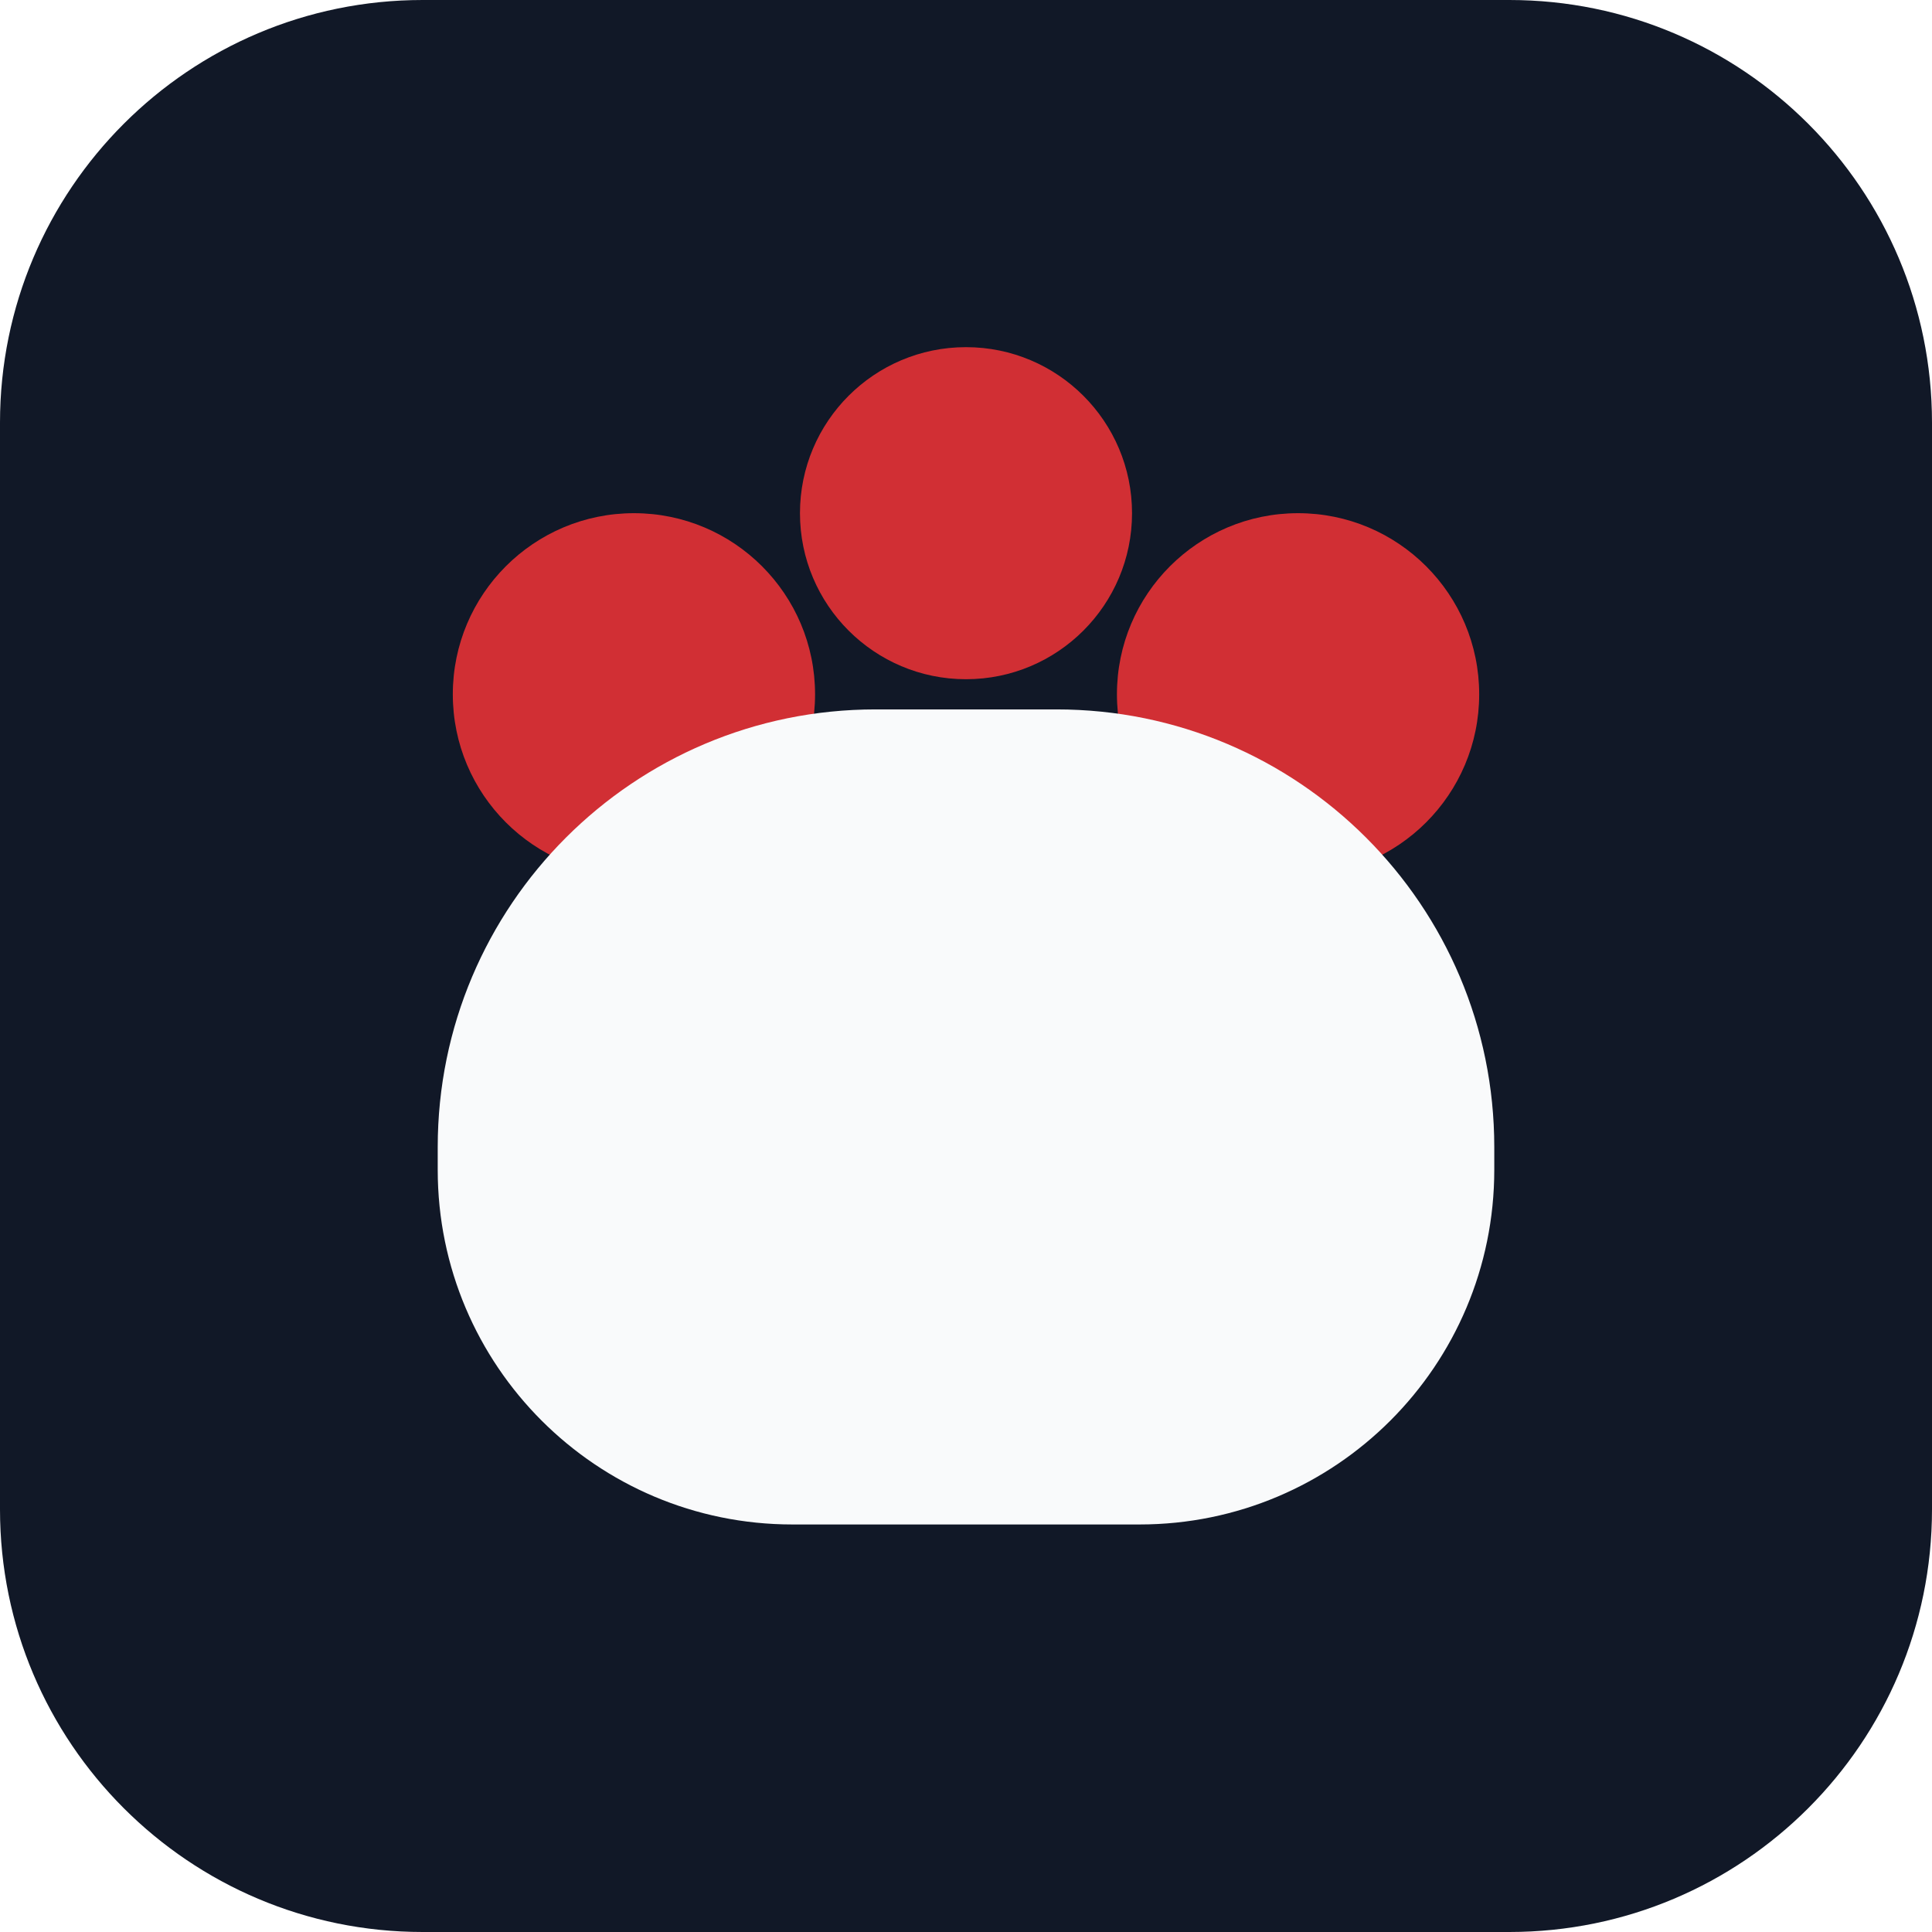
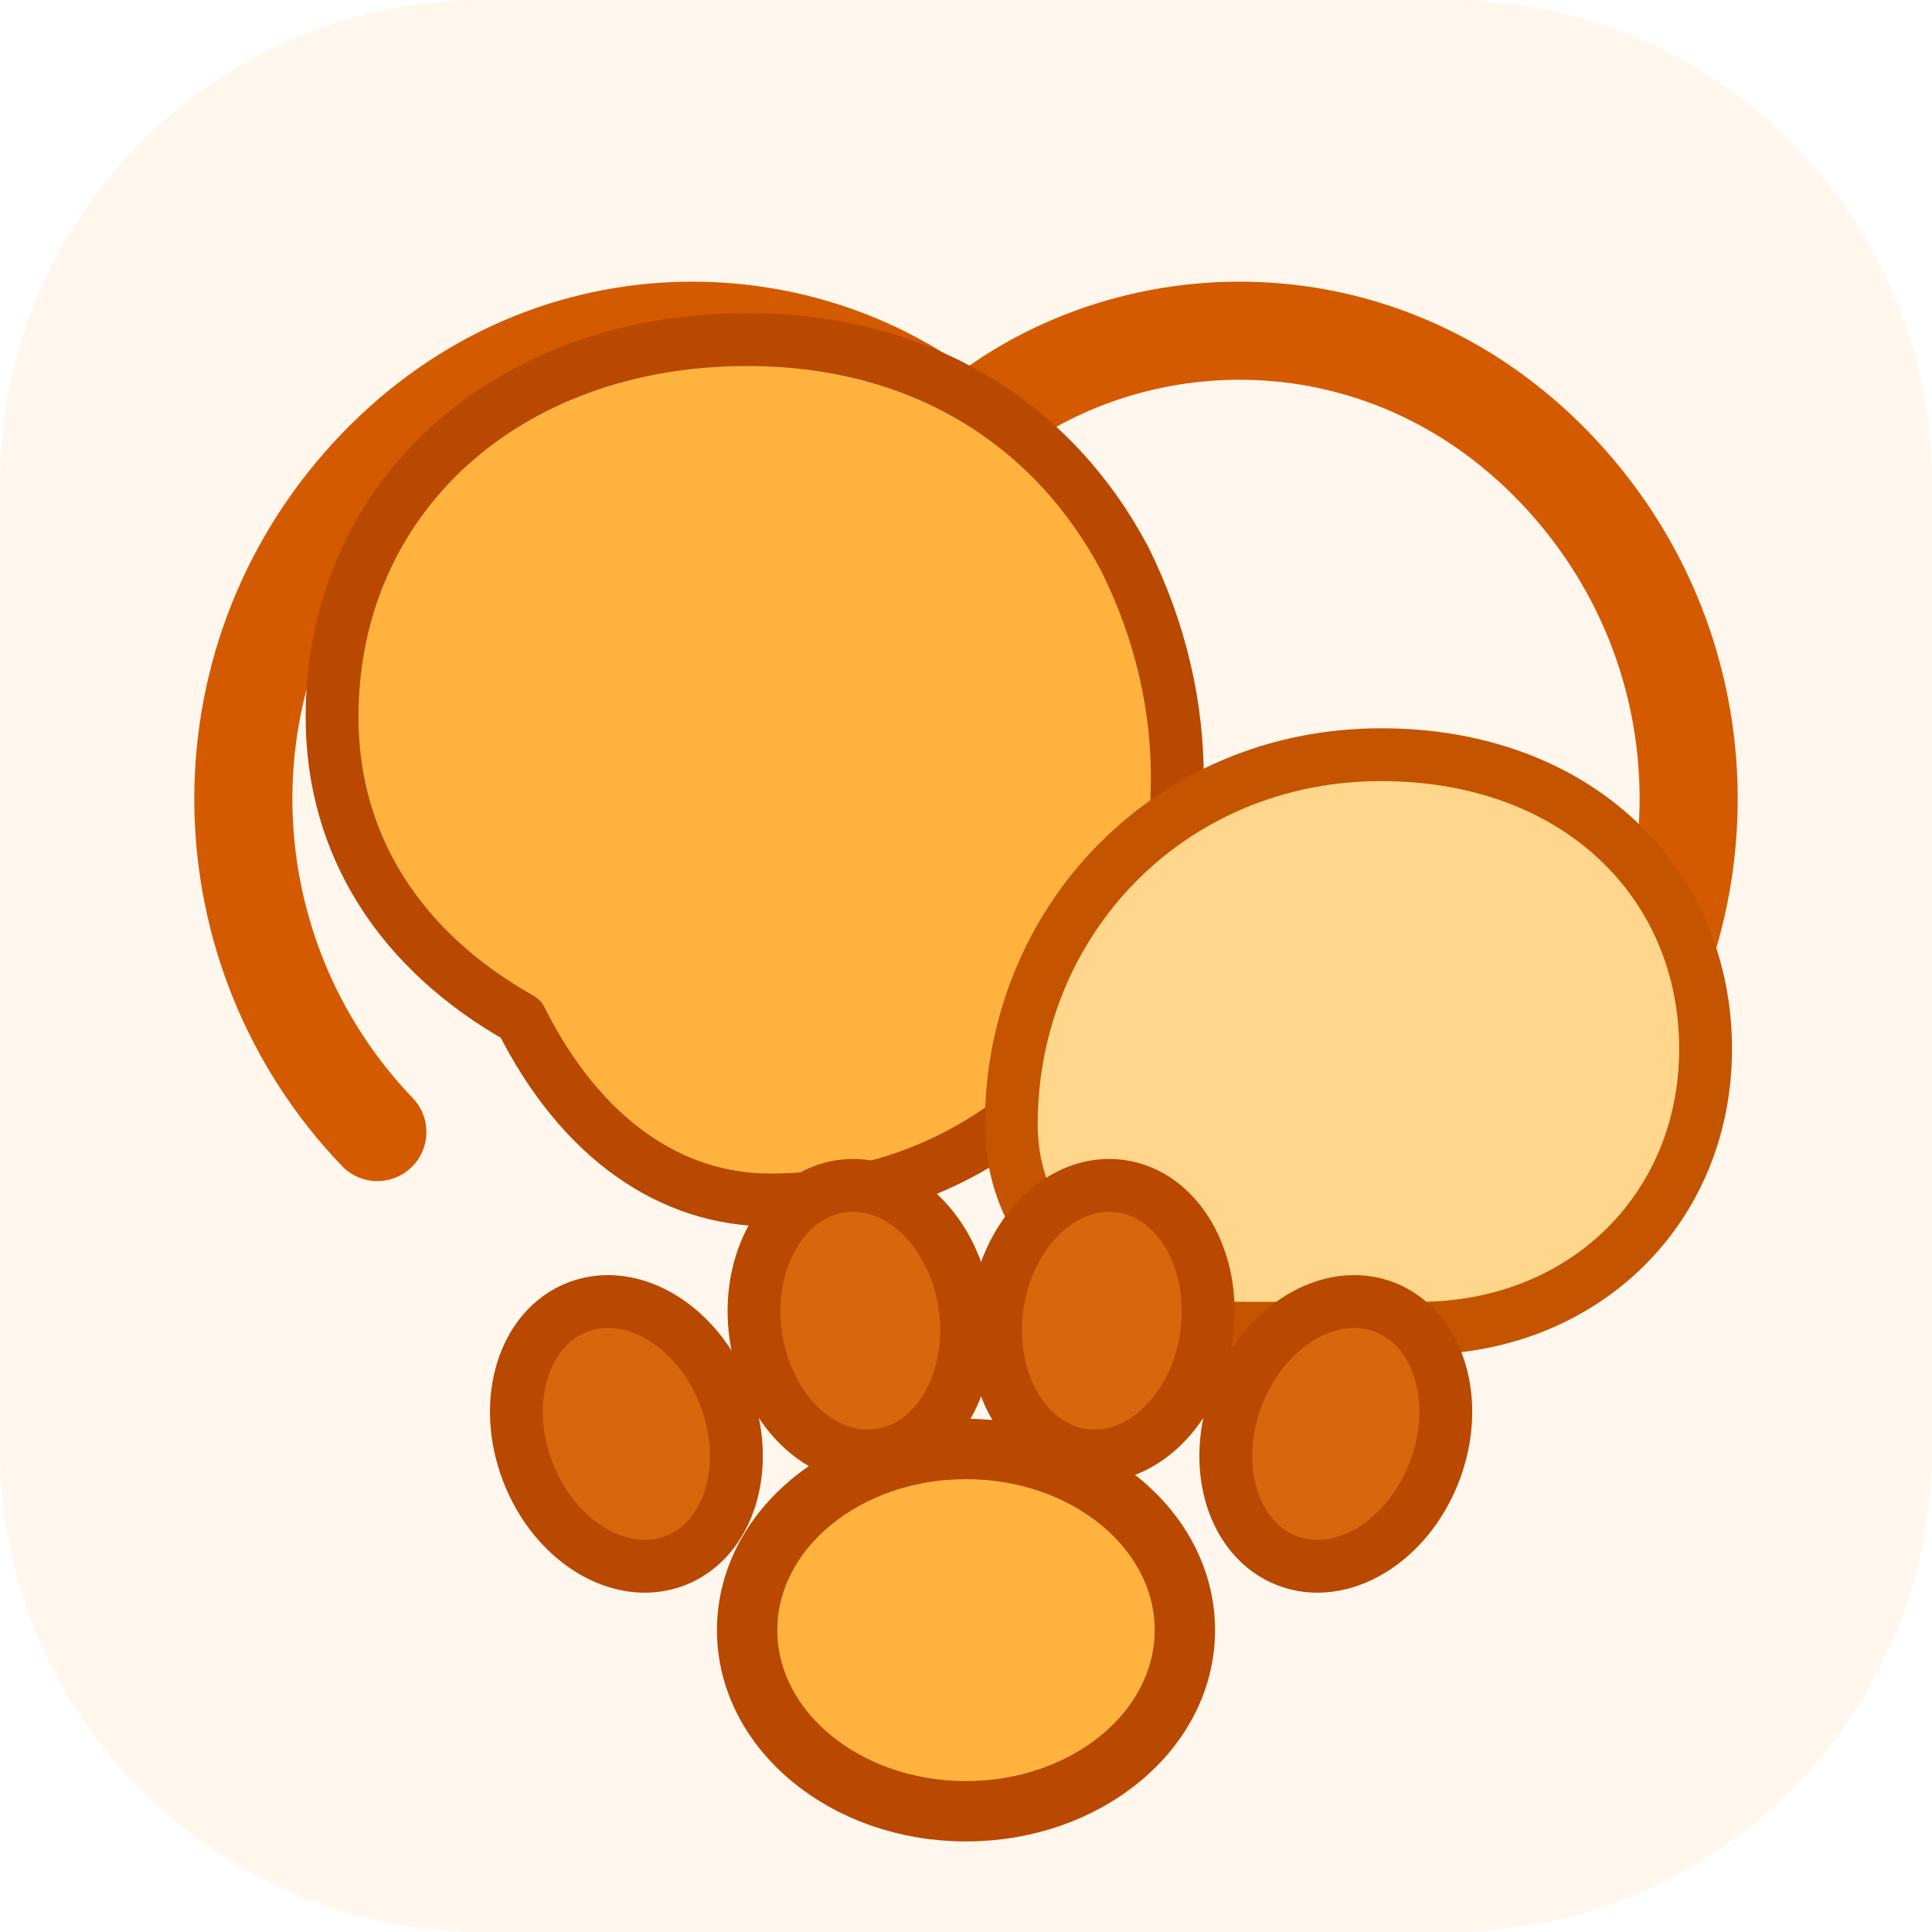
- <svg xmlns="http://www.w3.org/2000/svg" width="192" height="192" viewBox="0 0 128 128" fill="none">
-   <rect width="128" height="128" rx="28" fill="#111827" />
-   <circle cx="42" cy="46" r="12" fill="#D12F34" />
-   <circle cx="86" cy="46" r="12" fill="#D12F34" />
-   <circle cx="64" cy="34" r="11" fill="#D12F34" />
-   <path d="M29 76C29 59.984 41.984 47 58 47H70C86.016 47 99 59.984 99 76V77.5C99 90.479 88.479 101 75.5 101H52.5C39.521 101 29 90.479 29 77.5V76Z" fill="#F9FAFB" />
+ <svg xmlns="http://www.w3.org/2000/svg" width="192" height="192" viewBox="0 0 256 256" fill="none">
+   <rect width="256" height="256" rx="64" fill="#FFF7ED" />
+   <path d="M50 150C27 126 26 88 49 63C72 38 107 39 128 57C149 39 184 38 207 63C230 88 229 126 206 150" stroke="#D45A00" stroke-width="13" stroke-linecap="round" stroke-linejoin="round" />
+   <path d="M69 135C53 126 44 112 44 95C44 66 67 45 99 45C123 45 140 57 149 74C154 84 156 94 156 103C156 133 134 159 102 159C89 159 77 151 69 135Z" fill="#FFB33E" stroke="#B94800" stroke-width="7" stroke-linejoin="round" />
+   <path d="M134 149C134 122 155 100 183 100C209 100 226 117 226 139C226 160 210 176 188 176H165C148 176 134 165 134 149Z" fill="#FFD68B" stroke="#C45400" stroke-width="7" stroke-linejoin="round" />
+   <ellipse cx="128" cy="216" rx="29" ry="24" fill="#FFB33E" stroke="#B94800" stroke-width="8" />
+   <ellipse cx="83" cy="190" rx="14" ry="18" transform="rotate(-21 83 190)" fill="#D7670D" stroke="#B94800" stroke-width="7" />
+   <ellipse cx="114" cy="175" rx="14" ry="18" transform="rotate(-8 114 175)" fill="#D7670D" stroke="#B94800" stroke-width="7" />
+   <ellipse cx="146" cy="175" rx="14" ry="18" transform="rotate(8 146 175)" fill="#D7670D" stroke="#B94800" stroke-width="7" />
+   <ellipse cx="177" cy="190" rx="14" ry="18" transform="rotate(21 177 190)" fill="#D7670D" stroke="#B94800" stroke-width="7" />
</svg>
